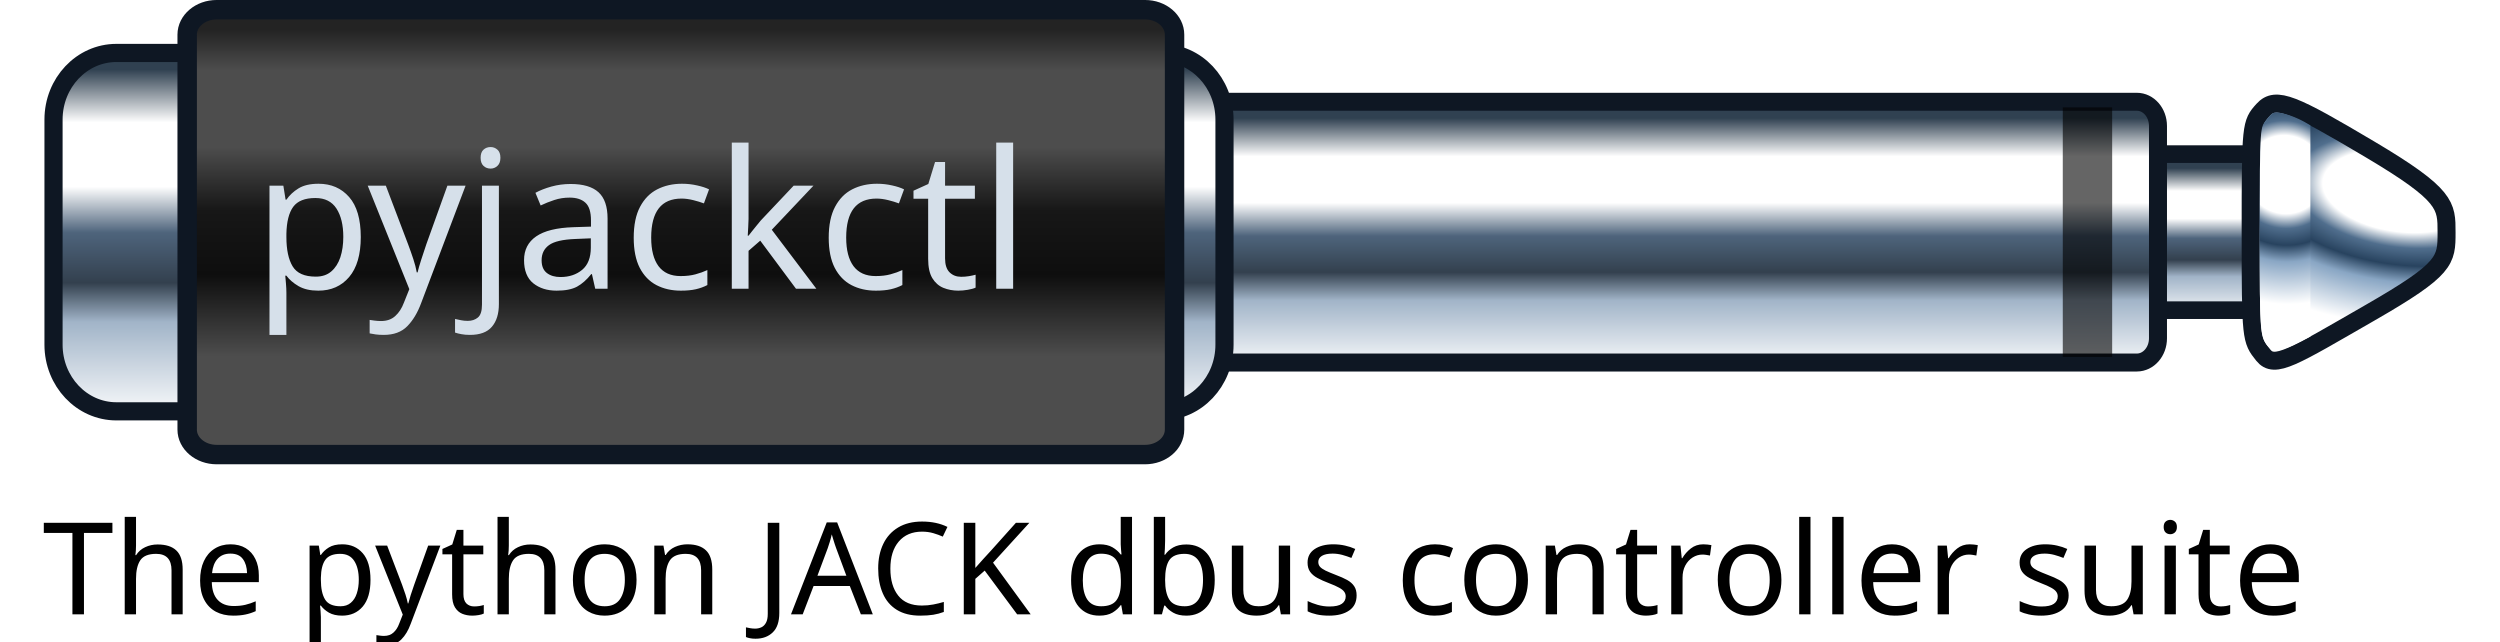
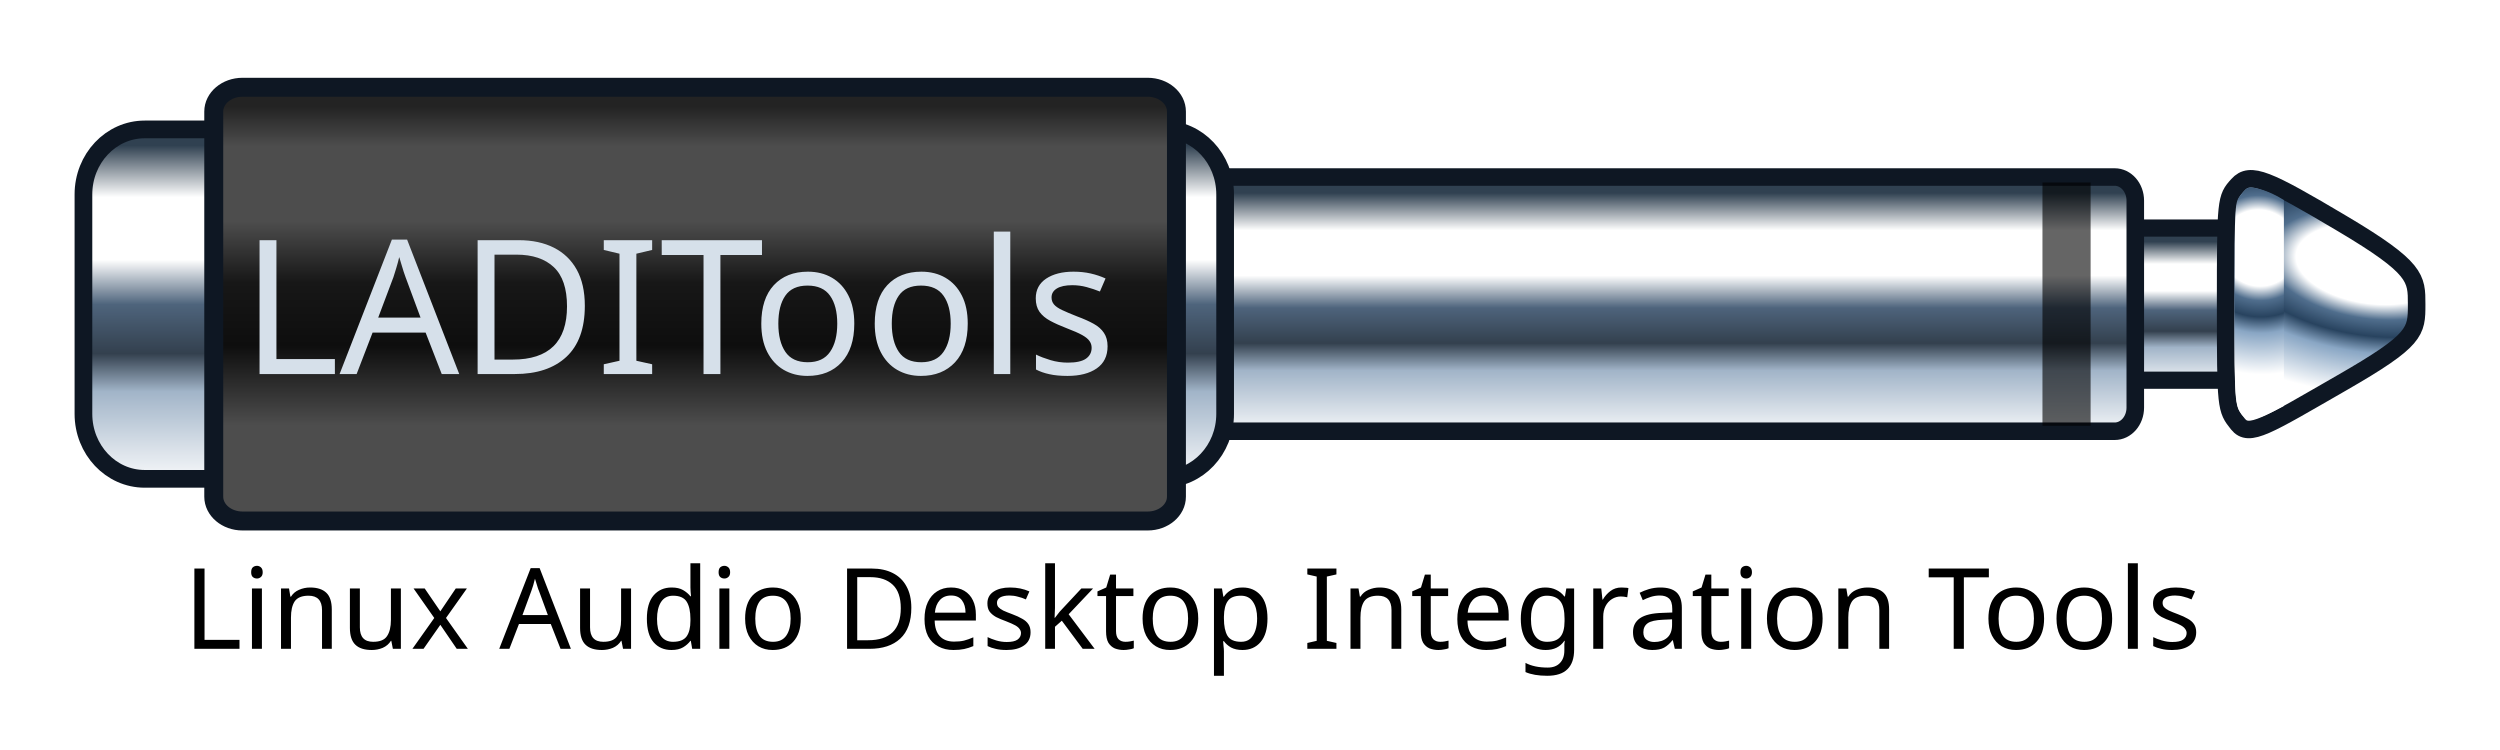
- <svg xmlns="http://www.w3.org/2000/svg" xmlns:xlink="http://www.w3.org/1999/xlink" width="195" height="50" id="svg2" version="1.0">
+ <svg xmlns="http://www.w3.org/2000/svg" xmlns:xlink="http://www.w3.org/1999/xlink" width="200" height="60" id="svg2" version="1.0">
  <defs id="defs4">
-     <linearGradient id="linearGradient4494">
-       <stop id="stop4496" offset="0" style="stop-color:#fbff04;stop-opacity:1;" />
-       <stop style="stop-color:#7c6c14;stop-opacity:1;" offset="0.45" id="stop4502" />
-       <stop style="stop-color:#000000;stop-opacity:1;" offset="1" id="stop4506" />
-     </linearGradient>
    <linearGradient id="linearGradient5324">
      <stop style="stop-color:#ffffff;stop-opacity:1;" offset="0" id="stop5328" />
      <stop id="stop5330" offset="0.302" style="stop-color:#ffffff;stop-opacity:1;" />
      <stop style="stop-color:#506e8d;stop-opacity:1;" offset="0.416" id="stop5332" />
      <stop id="stop5334" offset="0.545" style="stop-color:#28435f;stop-opacity:1;" />
      <stop style="stop-color:#89a6c4;stop-opacity:1;" offset="0.673" id="stop5336" />
      <stop id="stop5338" offset="1" style="stop-color:#ffffff;stop-opacity:1;" />
    </linearGradient>
    <linearGradient id="linearGradient9075">
      <stop id="stop9077" offset="0" style="stop-color:#232323;stop-opacity:1;" />
      <stop style="stop-color:#4d4d4d;stop-opacity:1;" offset="0.094" id="stop9079" />
      <stop id="stop9081" offset="0.271" style="stop-color:#4d4d4d;stop-opacity:1;" />
      <stop style="stop-color:#171717;stop-opacity:1;" offset="0.416" id="stop9083" />
      <stop id="stop9085" offset="0.565" style="stop-color:#0e0e0e;stop-opacity:1;" />
      <stop style="stop-color:#4d4d4d;stop-opacity:1;" offset="0.753" id="stop10078" />
      <stop id="stop9087" offset="1" style="stop-color:#4d4d4d;stop-opacity:1;" />
    </linearGradient>
    <linearGradient id="linearGradient9051">
      <stop style="stop-color:#304151;stop-opacity:1;" offset="0" id="stop9053" />
      <stop id="stop9059" offset="0.151" style="stop-color:#ffffff;stop-opacity:1;" />
      <stop style="stop-color:#ffffff;stop-opacity:1;" offset="0.334" id="stop9061" />
      <stop id="stop9063" offset="0.465" style="stop-color:#4e647c;stop-opacity:1;" />
      <stop style="stop-color:#33404e;stop-opacity:1;" offset="0.608" id="stop9065" />
      <stop id="stop10076" offset="0.719" style="stop-color:#a1b4c8;stop-opacity:1;" />
      <stop style="stop-color:#ffffff;stop-opacity:1;" offset="1" id="stop9055" />
    </linearGradient>
-     <linearGradient xlink:href="#linearGradient9051" id="linearGradient3217" x1="310.814" y1="23.289" x2="310.814" y2="72.663" gradientUnits="userSpaceOnUse" />
-     <radialGradient xlink:href="#linearGradient5324" id="radialGradient4214" cx="465.71" cy="142.627" fx="465.71" fy="142.627" r="20.794" gradientTransform="matrix(2.392088,0.3897221,-0.2073079,1.272477,-615.9024,-223.2885)" gradientUnits="userSpaceOnUse" />
-     <radialGradient xlink:href="#linearGradient5324" id="radialGradient5917" gradientUnits="userSpaceOnUse" gradientTransform="matrix(2.392088,0.3897221,-0.2073079,1.272477,-615.9024,-223.2885)" cx="465.71" cy="142.627" fx="465.71" fy="142.627" r="20.794" />
-     <linearGradient xlink:href="#linearGradient9051" id="linearGradient5953" gradientUnits="userSpaceOnUse" gradientTransform="matrix(1.003031,0,0,0.9999389,-1.443014,2.7827141e-3)" x1="422.797" y1="33.038" x2="422.797" y2="62.423" />
-     <linearGradient xlink:href="#linearGradient9051" id="linearGradient5955" gradientUnits="userSpaceOnUse" x1="310.814" y1="23.289" x2="310.814" y2="72.663" />
-     <linearGradient xlink:href="#linearGradient9051" id="linearGradient5957" gradientUnits="userSpaceOnUse" x1="310.814" y1="23.289" x2="310.814" y2="72.663" />
-     <linearGradient xlink:href="#linearGradient9051" id="linearGradient5959" gradientUnits="userSpaceOnUse" gradientTransform="matrix(1.032733,0,0,0.9992244,-1.499631,3.5287666e-2)" x1="36.824" y1="13.772" x2="36.824" y2="82.216" />
-     <linearGradient xlink:href="#linearGradient9075" id="linearGradient5961" gradientUnits="userSpaceOnUse" gradientTransform="matrix(1.176011,0,0,0.9966796,-36.31956,0.1510768)" x1="132.988" y1="5.902" x2="132.988" y2="90.754" />
-     <radialGradient xlink:href="#linearGradient5324" id="radialGradient5963" gradientUnits="userSpaceOnUse" gradientTransform="matrix(2.392088,0.3897221,-0.2073079,1.272477,-615.9024,-223.2885)" cx="465.71" cy="142.627" fx="465.71" fy="142.627" r="20.794" />
-     <radialGradient xlink:href="#linearGradient5324" id="radialGradient5965" gradientUnits="userSpaceOnUse" gradientTransform="matrix(2.402584,0.318676,-0.1669918,1.259038,-626.6063,-188.285)" cx="465.968" cy="147.075" fx="465.968" fy="147.075" r="20.794" />
-     <radialGradient xlink:href="#linearGradient5324" id="radialGradient5967" gradientUnits="userSpaceOnUse" gradientTransform="matrix(-0.8103814,0.8879183,-0.9092819,-0.8298774,850.404,-315.3442)" cx="447.519" cy="57.596" fx="447.519" fy="57.596" r="20.794" />
-     <linearGradient xlink:href="#linearGradient9051" id="linearGradient4183" gradientUnits="userSpaceOnUse" gradientTransform="matrix(1.003031,0,0,0.9999389,-1.443014,2.7827141e-3)" x1="422.797" y1="33.038" x2="422.797" y2="62.423" />
    <linearGradient xlink:href="#linearGradient9051" id="linearGradient4185" gradientUnits="userSpaceOnUse" x1="310.814" y1="23.289" x2="310.814" y2="72.663" />
-     <linearGradient xlink:href="#linearGradient9051" id="linearGradient4187" gradientUnits="userSpaceOnUse" x1="310.814" y1="23.289" x2="310.814" y2="72.663" />
-     <linearGradient xlink:href="#linearGradient9051" id="linearGradient4189" gradientUnits="userSpaceOnUse" gradientTransform="matrix(1.032733,0,0,0.9992244,-1.499631,3.5287666e-2)" x1="36.824" y1="13.772" x2="36.824" y2="82.216" />
-     <linearGradient xlink:href="#linearGradient9075" id="linearGradient4191" gradientUnits="userSpaceOnUse" gradientTransform="matrix(1.176011,0,0,0.9966796,-36.31956,0.1510768)" x1="132.988" y1="5.902" x2="132.988" y2="90.754" />
    <radialGradient xlink:href="#linearGradient5324" id="radialGradient4193" gradientUnits="userSpaceOnUse" gradientTransform="matrix(2.392088,0.3897221,-0.2073079,1.272477,-615.9024,-223.2885)" cx="465.71" cy="142.627" fx="465.71" fy="142.627" r="20.794" />
-     <radialGradient xlink:href="#linearGradient5324" id="radialGradient4195" gradientUnits="userSpaceOnUse" gradientTransform="matrix(2.402584,0.318676,-0.1669918,1.259038,-626.6063,-188.285)" cx="465.968" cy="147.075" fx="465.968" fy="147.075" r="20.794" />
-     <radialGradient xlink:href="#linearGradient5324" id="radialGradient4197" gradientUnits="userSpaceOnUse" gradientTransform="matrix(-0.8103814,0.8879183,-0.9092819,-0.8298774,850.404,-315.3442)" cx="447.519" cy="57.596" fx="447.519" fy="57.596" r="20.794" />
+     <linearGradient xlink:href="#linearGradient9051" id="linearGradient3199" gradientUnits="userSpaceOnUse" x1="310.814" y1="23.289" x2="310.814" y2="72.663" />
+     <radialGradient xlink:href="#linearGradient5324" id="radialGradient3209" gradientUnits="userSpaceOnUse" gradientTransform="matrix(2.392088,0.3897221,-0.2073079,1.272477,-615.9024,-223.2885)" cx="465.71" cy="142.627" fx="465.71" fy="142.627" r="20.794" />
+     <linearGradient xlink:href="#linearGradient9051" id="linearGradient3232" gradientUnits="userSpaceOnUse" x1="310.814" y1="23.289" x2="310.814" y2="72.663" />
+     <radialGradient xlink:href="#linearGradient5324" id="radialGradient3242" gradientUnits="userSpaceOnUse" gradientTransform="matrix(2.392088,0.3897221,-0.2073079,1.272477,-615.9024,-223.2885)" cx="465.71" cy="142.627" fx="465.71" fy="142.627" r="20.794" />
+     <linearGradient xlink:href="#linearGradient9051" id="linearGradient3266" gradientUnits="userSpaceOnUse" x1="310.814" y1="23.289" x2="310.814" y2="72.663" />
+     <linearGradient xlink:href="#linearGradient9051" id="linearGradient3268" gradientUnits="userSpaceOnUse" gradientTransform="matrix(1.032733,0,0,0.9992244,-1.499864,3.5287666e-2)" x1="36.824" y1="13.772" x2="36.824" y2="82.216" />
+     <radialGradient xlink:href="#linearGradient5324" id="radialGradient3276" gradientUnits="userSpaceOnUse" gradientTransform="matrix(2.392088,0.3897221,-0.2073079,1.272477,-615.9024,-223.2885)" cx="465.71" cy="142.627" fx="465.71" fy="142.627" r="20.794" />
+     <linearGradient xlink:href="#linearGradient9051" id="linearGradient3298" gradientUnits="userSpaceOnUse" x1="310.814" y1="23.289" x2="310.814" y2="72.663" />
+     <radialGradient xlink:href="#linearGradient5324" id="radialGradient3308" gradientUnits="userSpaceOnUse" gradientTransform="matrix(2.392088,0.3897221,-0.2073079,1.272477,-615.9024,-223.2885)" cx="465.71" cy="142.627" fx="465.71" fy="142.627" r="20.794" />
+     <linearGradient xlink:href="#linearGradient9051" id="linearGradient3358" gradientUnits="userSpaceOnUse" gradientTransform="matrix(1.003031,0,0,0.9999389,-1.443247,2.7827141e-3)" x1="422.797" y1="33.038" x2="422.797" y2="62.423" />
+     <linearGradient xlink:href="#linearGradient9051" id="linearGradient3360" gradientUnits="userSpaceOnUse" x1="310.814" y1="23.289" x2="310.814" y2="72.663" />
+     <linearGradient xlink:href="#linearGradient9051" id="linearGradient3362" gradientUnits="userSpaceOnUse" x1="310.814" y1="23.289" x2="310.814" y2="72.663" />
+     <linearGradient xlink:href="#linearGradient9051" id="linearGradient3364" gradientUnits="userSpaceOnUse" gradientTransform="matrix(1.032733,0,0,0.9992244,-1.499864,3.5287666e-2)" x1="36.824" y1="13.772" x2="36.824" y2="82.216" />
+     <linearGradient xlink:href="#linearGradient9075" id="linearGradient3366" gradientUnits="userSpaceOnUse" gradientTransform="matrix(1.176011,0,0,0.9966796,-36.3198,0.1510768)" x1="132.988" y1="5.902" x2="132.988" y2="90.754" />
+     <radialGradient xlink:href="#linearGradient5324" id="radialGradient3368" gradientUnits="userSpaceOnUse" gradientTransform="matrix(2.402584,0.318676,-0.1669918,1.259038,-626.6063,-188.285)" cx="465.968" cy="147.075" fx="465.968" fy="147.075" r="20.794" />
+     <radialGradient xlink:href="#linearGradient5324" id="radialGradient3370" gradientUnits="userSpaceOnUse" gradientTransform="matrix(-0.8103814,0.8879183,-0.9092819,-0.8298774,850.404,-315.3442)" cx="447.519" cy="57.596" fx="447.519" fy="57.596" r="20.794" />
+     <radialGradient xlink:href="#linearGradient5324" id="radialGradient3372" gradientUnits="userSpaceOnUse" gradientTransform="matrix(2.392088,0.3897221,-0.2073079,1.272477,-615.9024,-223.2885)" cx="465.71" cy="142.627" fx="465.71" fy="142.627" r="20.794" />
+     <linearGradient xlink:href="#linearGradient9051" id="linearGradient3396" gradientUnits="userSpaceOnUse" x1="310.814" y1="23.289" x2="310.814" y2="72.663" />
+     <radialGradient xlink:href="#linearGradient5324" id="radialGradient3398" gradientUnits="userSpaceOnUse" gradientTransform="matrix(2.392088,0.3897221,-0.2073079,1.272477,-615.9024,-223.2885)" cx="465.71" cy="142.627" fx="465.71" fy="142.627" r="20.794" />
+     <linearGradient xlink:href="#linearGradient9051" id="linearGradient3417" gradientUnits="userSpaceOnUse" gradientTransform="matrix(1.003031,0,0,0.9999389,-1.443247,2.7827141e-3)" x1="422.797" y1="33.038" x2="422.797" y2="62.423" />
+     <linearGradient xlink:href="#linearGradient9051" id="linearGradient3419" gradientUnits="userSpaceOnUse" x1="310.814" y1="23.289" x2="310.814" y2="72.663" />
+     <linearGradient xlink:href="#linearGradient9051" id="linearGradient3421" gradientUnits="userSpaceOnUse" x1="310.814" y1="23.289" x2="310.814" y2="72.663" />
+     <linearGradient xlink:href="#linearGradient9051" id="linearGradient3423" gradientUnits="userSpaceOnUse" gradientTransform="matrix(1.032733,0,0,0.9992244,-1.499864,3.5287666e-2)" x1="36.824" y1="13.772" x2="36.824" y2="82.216" />
+     <linearGradient xlink:href="#linearGradient9075" id="linearGradient3425" gradientUnits="userSpaceOnUse" gradientTransform="matrix(1.176011,0,0,0.9966796,-36.3198,0.1510768)" x1="132.988" y1="5.902" x2="132.988" y2="90.754" />
+     <radialGradient xlink:href="#linearGradient5324" id="radialGradient3427" gradientUnits="userSpaceOnUse" gradientTransform="matrix(2.402584,0.318676,-0.1669918,1.259038,-626.6063,-188.285)" cx="465.968" cy="147.075" fx="465.968" fy="147.075" r="20.794" />
+     <radialGradient xlink:href="#linearGradient5324" id="radialGradient3429" gradientUnits="userSpaceOnUse" gradientTransform="matrix(-0.8103814,0.8879183,-0.9092819,-0.8298774,850.404,-315.3442)" cx="447.519" cy="57.596" fx="447.519" fy="57.596" r="20.794" />
+     <radialGradient xlink:href="#linearGradient5324" id="radialGradient3431" gradientUnits="userSpaceOnUse" gradientTransform="matrix(2.392088,0.3897221,-0.2073079,1.272477,-615.9024,-223.2885)" cx="465.71" cy="142.627" fx="465.71" fy="142.627" r="20.794" />
+     <linearGradient xlink:href="#linearGradient9051" id="linearGradient3465" gradientUnits="userSpaceOnUse" gradientTransform="matrix(1.003031,0,0,0.9999389,-1.443247,2.7827141e-3)" x1="422.797" y1="33.038" x2="422.797" y2="62.423" />
+     <linearGradient xlink:href="#linearGradient9051" id="linearGradient3467" gradientUnits="userSpaceOnUse" x1="310.814" y1="23.289" x2="310.814" y2="72.663" />
+     <linearGradient xlink:href="#linearGradient9051" id="linearGradient3469" gradientUnits="userSpaceOnUse" x1="310.814" y1="23.289" x2="310.814" y2="72.663" />
+     <linearGradient xlink:href="#linearGradient9051" id="linearGradient3471" gradientUnits="userSpaceOnUse" gradientTransform="matrix(1.032733,0,0,0.9992244,-1.499864,3.5287666e-2)" x1="36.824" y1="13.772" x2="36.824" y2="82.216" />
+     <linearGradient xlink:href="#linearGradient9075" id="linearGradient3473" gradientUnits="userSpaceOnUse" gradientTransform="matrix(1.176011,0,0,0.9966796,-36.3198,0.1510768)" x1="132.988" y1="5.902" x2="132.988" y2="90.754" />
+     <radialGradient xlink:href="#linearGradient5324" id="radialGradient3475" gradientUnits="userSpaceOnUse" gradientTransform="matrix(2.402584,0.318676,-0.1669918,1.259038,-626.6063,-188.285)" cx="465.968" cy="147.075" fx="465.968" fy="147.075" r="20.794" />
+     <radialGradient xlink:href="#linearGradient5324" id="radialGradient3477" gradientUnits="userSpaceOnUse" gradientTransform="matrix(-0.8103814,0.8879183,-0.9092819,-0.8298774,850.404,-315.3442)" cx="447.519" cy="57.596" fx="447.519" fy="57.596" r="20.794" />
+     <radialGradient xlink:href="#linearGradient5324" id="radialGradient3479" gradientUnits="userSpaceOnUse" gradientTransform="matrix(2.392088,0.3897221,-0.2073079,1.272477,-615.9024,-223.2885)" cx="465.71" cy="142.627" fx="465.71" fy="142.627" r="20.794" />
  </defs>
  <g id="layer1">
    <g transform="translate(10.52435,107.9939)" id="g4431" />
-     <g id="g5937" transform="matrix(0.3999744,0,0,0.4002203,3.63901,-0.1026979)">
-       <g id="g4170" transform="translate(-2.3357056e-4,0)">
-         <rect y="30.293" x="404.892" height="30.414" width="31.207" id="rect4419" style="color:#000000;fill:url(#linearGradient4183);fill-opacity:1;fill-rule:evenodd;stroke:#0e1723;stroke-width:3.435;stroke-linecap:butt;stroke-linejoin:miter;marker:none;marker-start:none;marker-mid:none;marker-end:none;stroke-miterlimit:4;stroke-dasharray:none;stroke-dashoffset:0;stroke-opacity:1;visibility:visible;display:inline;overflow:visible;enable-background:accumulate" />
-         <g style="fill:url(#linearGradient4185);fill-opacity:1" transform="matrix(1.003031,0,0,0.9999389,-1.167836,2.7827141e-3)" id="g4421">
-           <rect style="opacity:1;color:#000000;fill:url(#linearGradient4187);fill-opacity:1;fill-rule:evenodd;stroke:#0e1723;stroke-width:3.5;stroke-linecap:butt;stroke-linejoin:miter;marker:none;marker-start:none;marker-mid:none;marker-end:none;stroke-miterlimit:4;stroke-dasharray:none;stroke-dashoffset:0;stroke-opacity:1;visibility:visible;display:inline;overflow:visible;enable-background:accumulate" id="rect4423" width="197.341" height="50.822" x="214.315" y="20.089" rx="4.112" ry="4.723" />
-           <rect style="opacity:1;color:#000000;fill:#000000;fill-opacity:0.602;fill-rule:evenodd;stroke:none;stroke-width:4;stroke-linecap:butt;stroke-linejoin:miter;marker:none;marker-start:none;marker-mid:none;marker-end:none;stroke-miterlimit:4;stroke-dasharray:none;stroke-dashoffset:0;stroke-opacity:1;visibility:visible;display:inline;overflow:visible;filter:url(#filter8339);enable-background:accumulate" id="rect4425" width="9.601" height="47.593" x="393.146" y="21.704" transform="matrix(1,0,0,1.021945,0,-0.9985184)" />
+     <g id="g3448" transform="translate(0,0.5000009)">
+       <g transform="matrix(0.3999744,0,0,0.4002203,3.63901,4.057567)" id="g5937">
+         <g transform="translate(6.2504,3.905393)" id="g3166">
+           <rect style="color:#000000;fill:url(#linearGradient3465);fill-opacity:1;fill-rule:evenodd;stroke:#0e1723;stroke-width:3.435;stroke-linecap:butt;stroke-linejoin:miter;marker:none;marker-start:none;marker-mid:none;marker-end:none;stroke-miterlimit:4;stroke-dasharray:none;stroke-dashoffset:0;stroke-opacity:1;visibility:visible;display:inline;overflow:visible;enable-background:accumulate" id="rect4419" width="31.207" height="30.414" x="404.892" y="30.293" />
+           <g id="g4421" transform="matrix(1.003031,0,0,0.9999389,-1.16807,2.7827141e-3)" style="fill:url(#linearGradient3469);fill-opacity:1">
+             <rect ry="4.723" rx="4.112" y="20.089" x="214.315" height="50.822" width="197.341" id="rect4423" style="opacity:1;color:#000000;fill:url(#linearGradient3467);fill-opacity:1;fill-rule:evenodd;stroke:#0e1723;stroke-width:3.5;stroke-linecap:butt;stroke-linejoin:miter;marker:none;marker-start:none;marker-mid:none;marker-end:none;stroke-miterlimit:4;stroke-dasharray:none;stroke-dashoffset:0;stroke-opacity:1;visibility:visible;display:inline;overflow:visible;enable-background:accumulate" />
+             <rect transform="matrix(1,0,0,1.021945,0,-0.9985184)" y="21.704" x="393.146" height="47.593" width="9.601" id="rect4425" style="opacity:1;color:#000000;fill:#000000;fill-opacity:0.602;fill-rule:evenodd;stroke:none;stroke-width:4;stroke-linecap:butt;stroke-linejoin:miter;marker:none;marker-start:none;marker-mid:none;marker-end:none;stroke-miterlimit:4;stroke-dasharray:none;stroke-dashoffset:0;stroke-opacity:1;visibility:visible;display:inline;overflow:visible;filter:url(#filter8339);enable-background:accumulate" />
+           </g>
+           <rect style="color:#000000;fill:url(#linearGradient3471);fill-opacity:1;fill-rule:evenodd;stroke:#0e1723;stroke-width:3.54;stroke-linecap:butt;stroke-linejoin:miter;marker:none;marker-start:none;marker-mid:none;marker-end:none;stroke-miterlimit:4;stroke-dasharray:none;stroke-dashoffset:0;stroke-opacity:1;visibility:visible;display:inline;overflow:visible;enable-background:accumulate" id="rect4427" width="228.354" height="69.846" x="1.34" y="10.577" rx="12.262" ry="12.988" />
+           <rect style="color:#000000;fill:url(#linearGradient3473);fill-opacity:1;fill-rule:evenodd;stroke:#0e1723;stroke-width:3.789;stroke-linecap:butt;stroke-linejoin:miter;marker:none;marker-start:none;marker-mid:none;marker-end:none;stroke-miterlimit:4;stroke-dasharray:none;stroke-dashoffset:0;stroke-opacity:1;visibility:visible;display:inline;overflow:visible;enable-background:accumulate" id="rect4429" width="192.551" height="86.699" x="27.404" y="2.15" rx="5.749" ry="4.864" />
+           <g transform="matrix(1.003031,0,0,0.9999389,-10.72129,-107.9314)" id="g4652" style="fill:url(#radialGradient3479);fill-opacity:1">
+             <path style="color:#000000;fill:url(#radialGradient3475);fill-opacity:1;fill-rule:evenodd;stroke:#0e1723;stroke-width:3.5;stroke-linecap:butt;stroke-linejoin:miter;marker:none;marker-start:none;marker-mid:none;marker-end:none;stroke-miterlimit:4;stroke-dasharray:none;stroke-dashoffset:0;stroke-opacity:1;visibility:visible;display:inline;overflow:visible;enable-background:accumulate" d="M 477.287,153.494 C 477.287,158.981 477.255,160.594 462.421,169.142 C 447.401,177.796 443.844,180.181 441.636,177.394 C 439.276,174.415 439.199,174.411 439.199,153.494 C 439.199,132.402 439.255,132.237 441.636,129.594 C 444.097,126.863 447.533,128.462 462.421,137.324 C 477.379,146.228 477.287,148.253 477.287,153.494 z" id="path4433" />
+             <path transform="translate(10.52435,107.9939)" style="color:#000000;fill:url(#radialGradient3477);fill-opacity:1;fill-rule:evenodd;stroke:none;stroke-width:3.5;stroke-linecap:butt;stroke-linejoin:miter;marker:none;marker-start:none;marker-mid:none;marker-end:none;stroke-miterlimit:4;stroke-dasharray:none;stroke-dashoffset:0;stroke-opacity:1;visibility:visible;display:inline;overflow:visible;enable-background:accumulate" d="M 433.403,22.171 C 432.891,22.186 432.522,22.583 431.721,23.595 C 430.528,25.103 430.439,24.469 430.439,45.755 C 430.439,64.943 430.493,65.635 431.875,67.5 C 433.158,69.232 435.424,68.404 440.289,65.793 L 440.289,24.644 C 437.043,22.559 434.028,21.994 433.403,22.171 z" id="path4435" />
+           </g>
+           <text xml:space="preserve" style="font-size:37.491px;font-style:normal;font-weight:normal;fill:#d6e0ea;fill-opacity:1;stroke:none;stroke-width:1px;stroke-linecap:butt;stroke-linejoin:miter;stroke-opacity:1;font-family:Sans" x="32.916" y="59.491" id="text2219" transform="scale(1.000307,0.9996928)">
+             <tspan id="tspan2221" x="32.916" y="59.491">LADITools</tspan>
+           </text>
        </g>
-         <rect ry="12.988" rx="12.262" y="10.577" x="1.34" height="69.846" width="228.354" id="rect4427" style="color:#000000;fill:url(#linearGradient4189);fill-opacity:1;fill-rule:evenodd;stroke:#0e1723;stroke-width:3.54;stroke-linecap:butt;stroke-linejoin:miter;marker:none;marker-start:none;marker-mid:none;marker-end:none;stroke-miterlimit:4;stroke-dasharray:none;stroke-dashoffset:0;stroke-opacity:1;visibility:visible;display:inline;overflow:visible;enable-background:accumulate" />
-         <rect ry="4.864" rx="5.749" y="2.15" x="27.404" height="86.699" width="192.551" id="rect4429" style="color:#000000;fill:url(#linearGradient4191);fill-opacity:1;fill-rule:evenodd;stroke:#0e1723;stroke-width:3.789;stroke-linecap:butt;stroke-linejoin:miter;marker:none;marker-start:none;marker-mid:none;marker-end:none;stroke-miterlimit:4;stroke-dasharray:none;stroke-dashoffset:0;stroke-opacity:1;visibility:visible;display:inline;overflow:visible;enable-background:accumulate" />
-         <g style="fill:url(#radialGradient4193);fill-opacity:1" id="g4652" transform="matrix(1.003031,0,0,0.9999389,-10.72105,-107.9314)">
-           <path id="path4433" d="M 477.287,153.494 C 477.287,158.981 477.255,160.594 462.421,169.142 C 447.401,177.796 443.844,180.181 441.636,177.394 C 439.276,174.415 439.199,174.411 439.199,153.494 C 439.199,132.402 439.255,132.237 441.636,129.594 C 444.097,126.863 447.533,128.462 462.421,137.324 C 477.379,146.228 477.287,148.253 477.287,153.494 z " style="color:#000000;fill:url(#radialGradient4195);fill-opacity:1;fill-rule:evenodd;stroke:#0e1723;stroke-width:3.5;stroke-linecap:butt;stroke-linejoin:miter;marker:none;marker-start:none;marker-mid:none;marker-end:none;stroke-miterlimit:4;stroke-dasharray:none;stroke-dashoffset:0;stroke-opacity:1;visibility:visible;display:inline;overflow:visible;enable-background:accumulate" />
-           <path id="path4435" d="M 433.403,22.171 C 432.891,22.186 432.522,22.583 431.721,23.595 C 430.528,25.103 430.439,24.469 430.439,45.755 C 430.439,64.943 430.493,65.635 431.875,67.5 C 433.158,69.232 435.424,68.404 440.289,65.793 L 440.289,24.644 C 437.043,22.559 434.028,21.994 433.403,22.171 z " style="color:#000000;fill:url(#radialGradient4197);fill-opacity:1;fill-rule:evenodd;stroke:none;stroke-width:3.5;stroke-linecap:butt;stroke-linejoin:miter;marker:none;marker-start:none;marker-mid:none;marker-end:none;stroke-miterlimit:4;stroke-dasharray:none;stroke-dashoffset:0;stroke-opacity:1;visibility:visible;display:inline;overflow:visible;enable-background:accumulate" transform="translate(10.52435,107.9939)" />
-         </g>
-         <text transform="scale(1.000307,0.9996928)" id="text2219" y="56.546" x="40.254" style="font-size:37.491px;font-style:normal;font-weight:normal;fill:#d6e0ea;fill-opacity:1;stroke:none;stroke-width:1px;stroke-linecap:butt;stroke-linejoin:miter;stroke-opacity:1;font-family:Sans" xml:space="preserve">
-           <tspan y="56.546" x="40.254" id="tspan2221">pyjackctl</tspan>
-         </text>
      </g>
-       <text xml:space="preserve" style="font-size:24.994px;font-style:normal;font-weight:normal;fill:#000000;fill-opacity:1;stroke:none;stroke-width:1px;stroke-linecap:butt;stroke-linejoin:miter;stroke-opacity:1;font-family:Sans" x="-0.803" y="120.027" id="text2223" transform="scale(1.000307,0.9996928)">
-         <tspan id="tspan2225" x="-0.803" y="120.027" style="font-size:24.994px">The python JACK dbus controller suite</tspan>
+       <text id="text3392" y="51.405" x="14.676" style="font-size:8px;font-style:normal;font-weight:normal;fill:#000000;fill-opacity:1;stroke:none;stroke-width:1px;stroke-linecap:butt;stroke-linejoin:miter;stroke-opacity:1;font-family:Sans" xml:space="preserve">
+         <tspan style="font-size:9px" y="51.405" x="14.676" id="tspan3394">Linux Audio Desktop Integration Tools</tspan>
      </text>
    </g>
  </g>
</svg>
